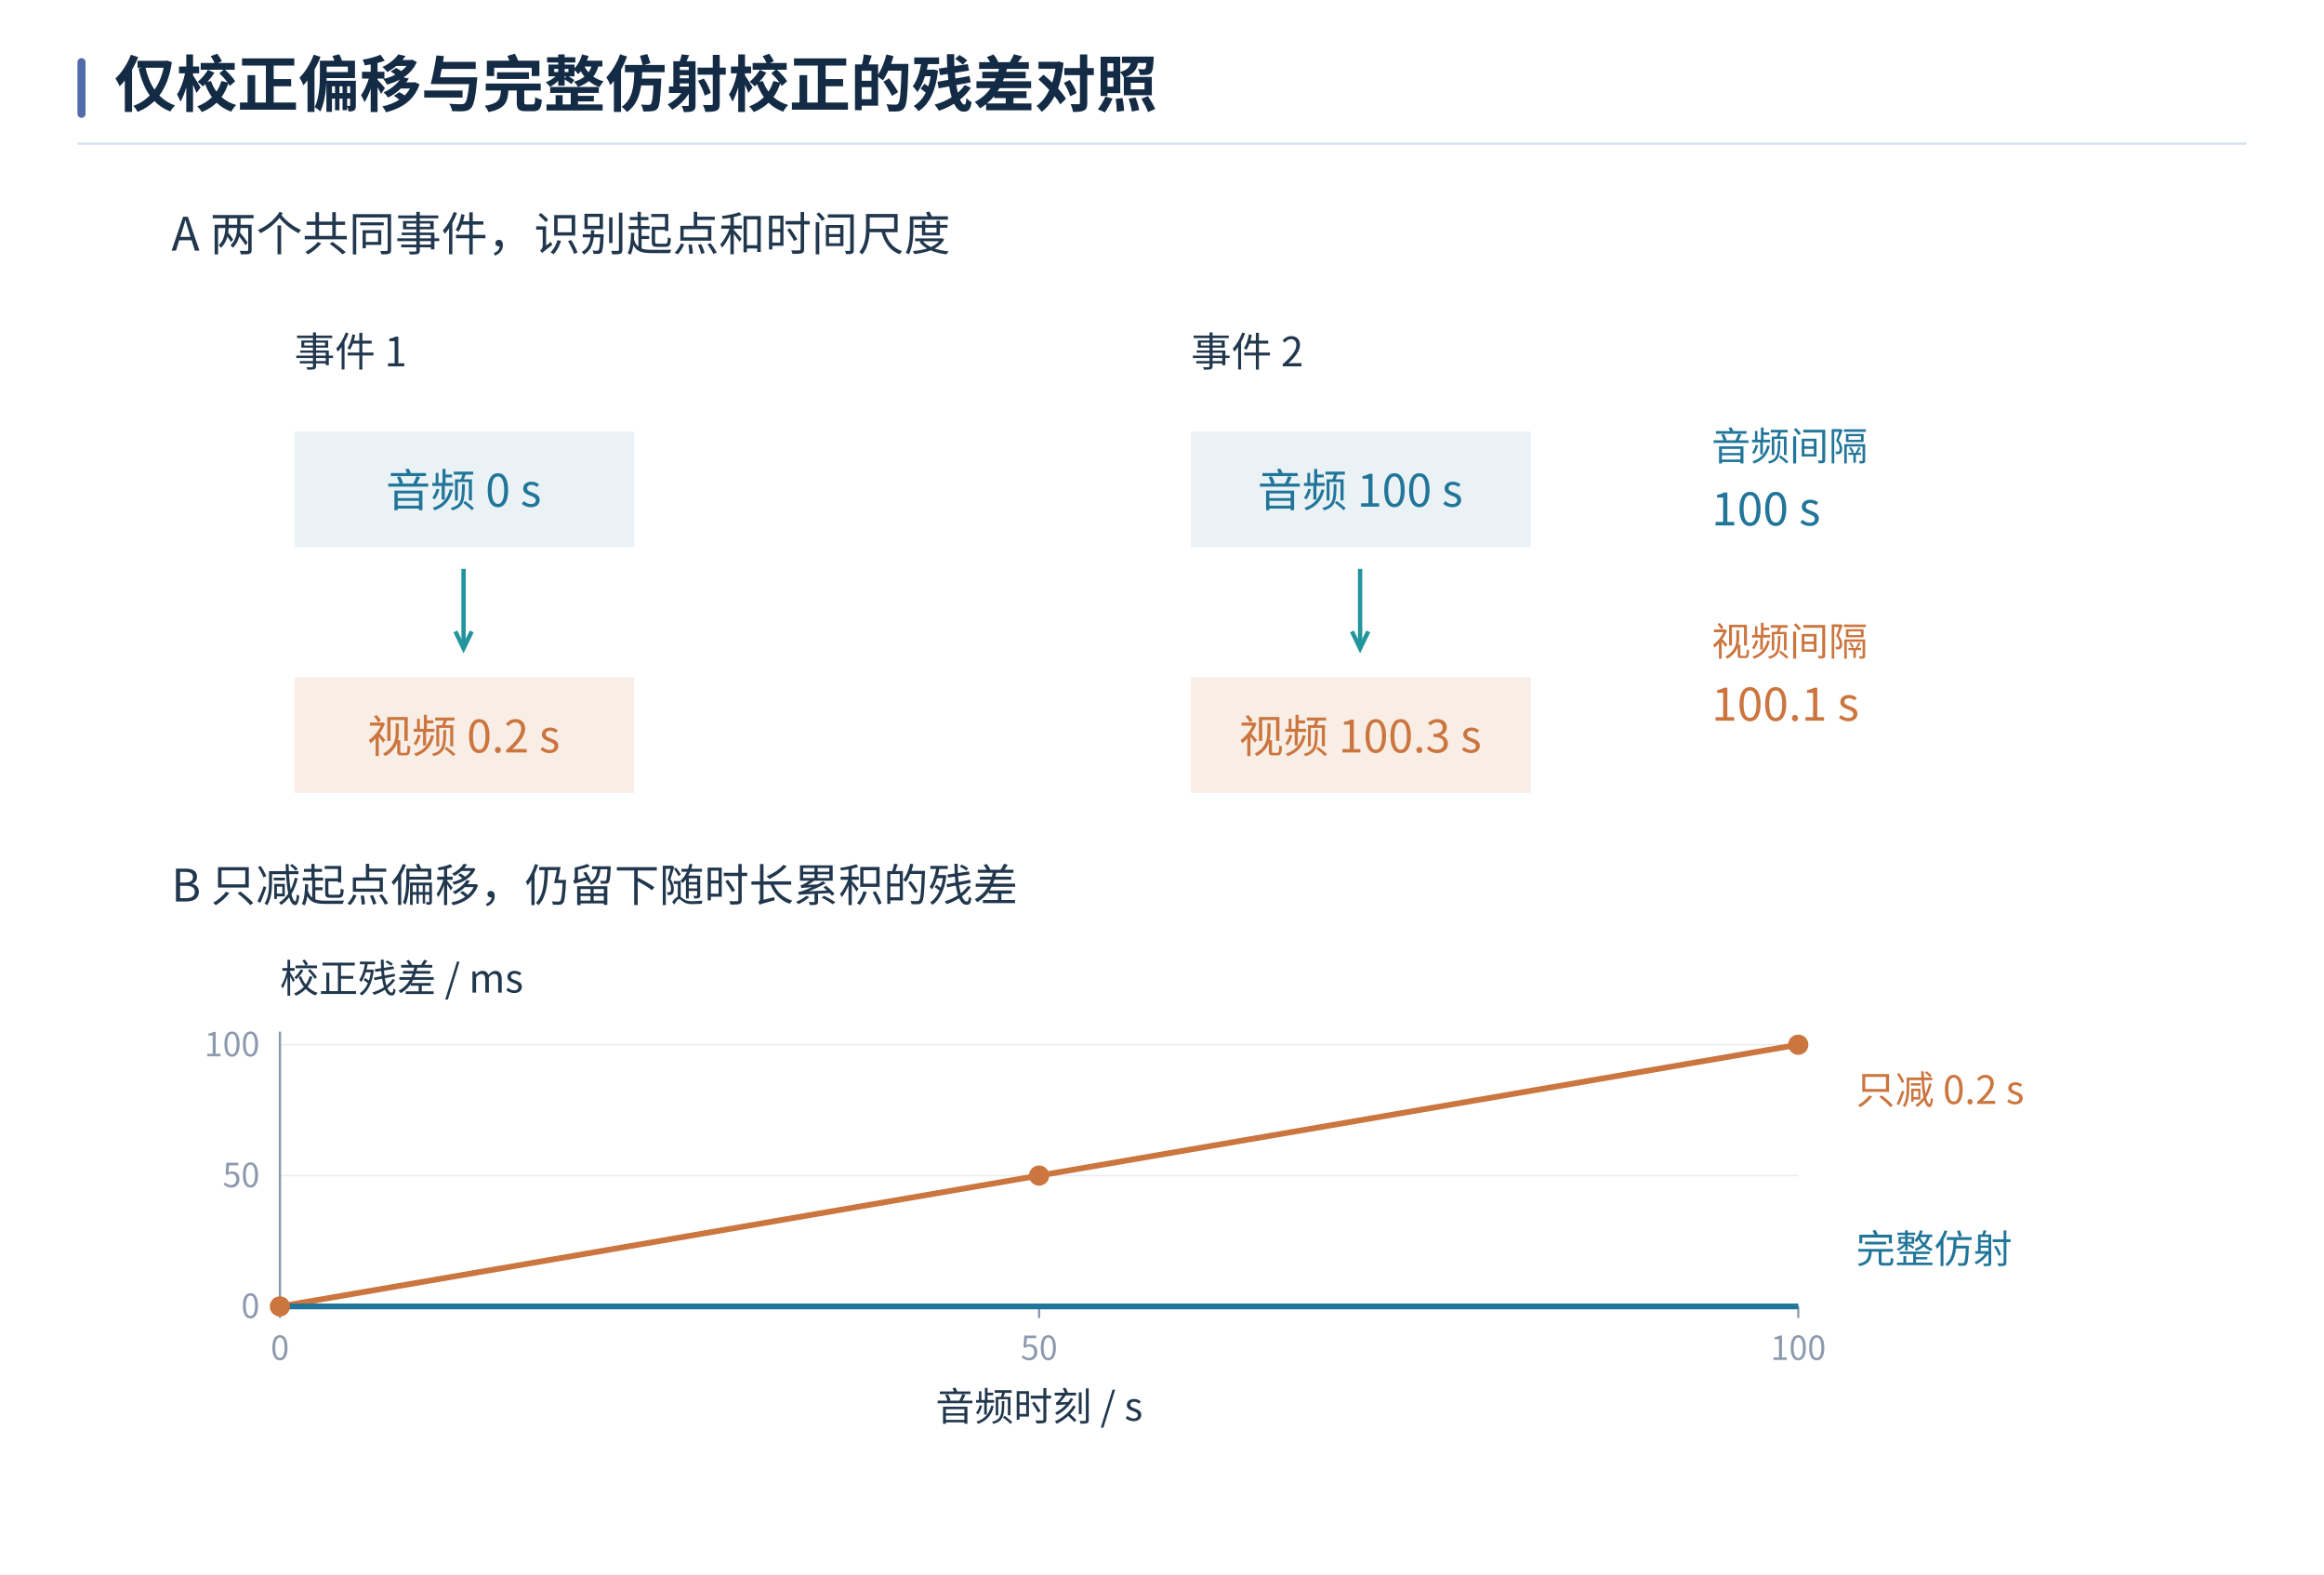
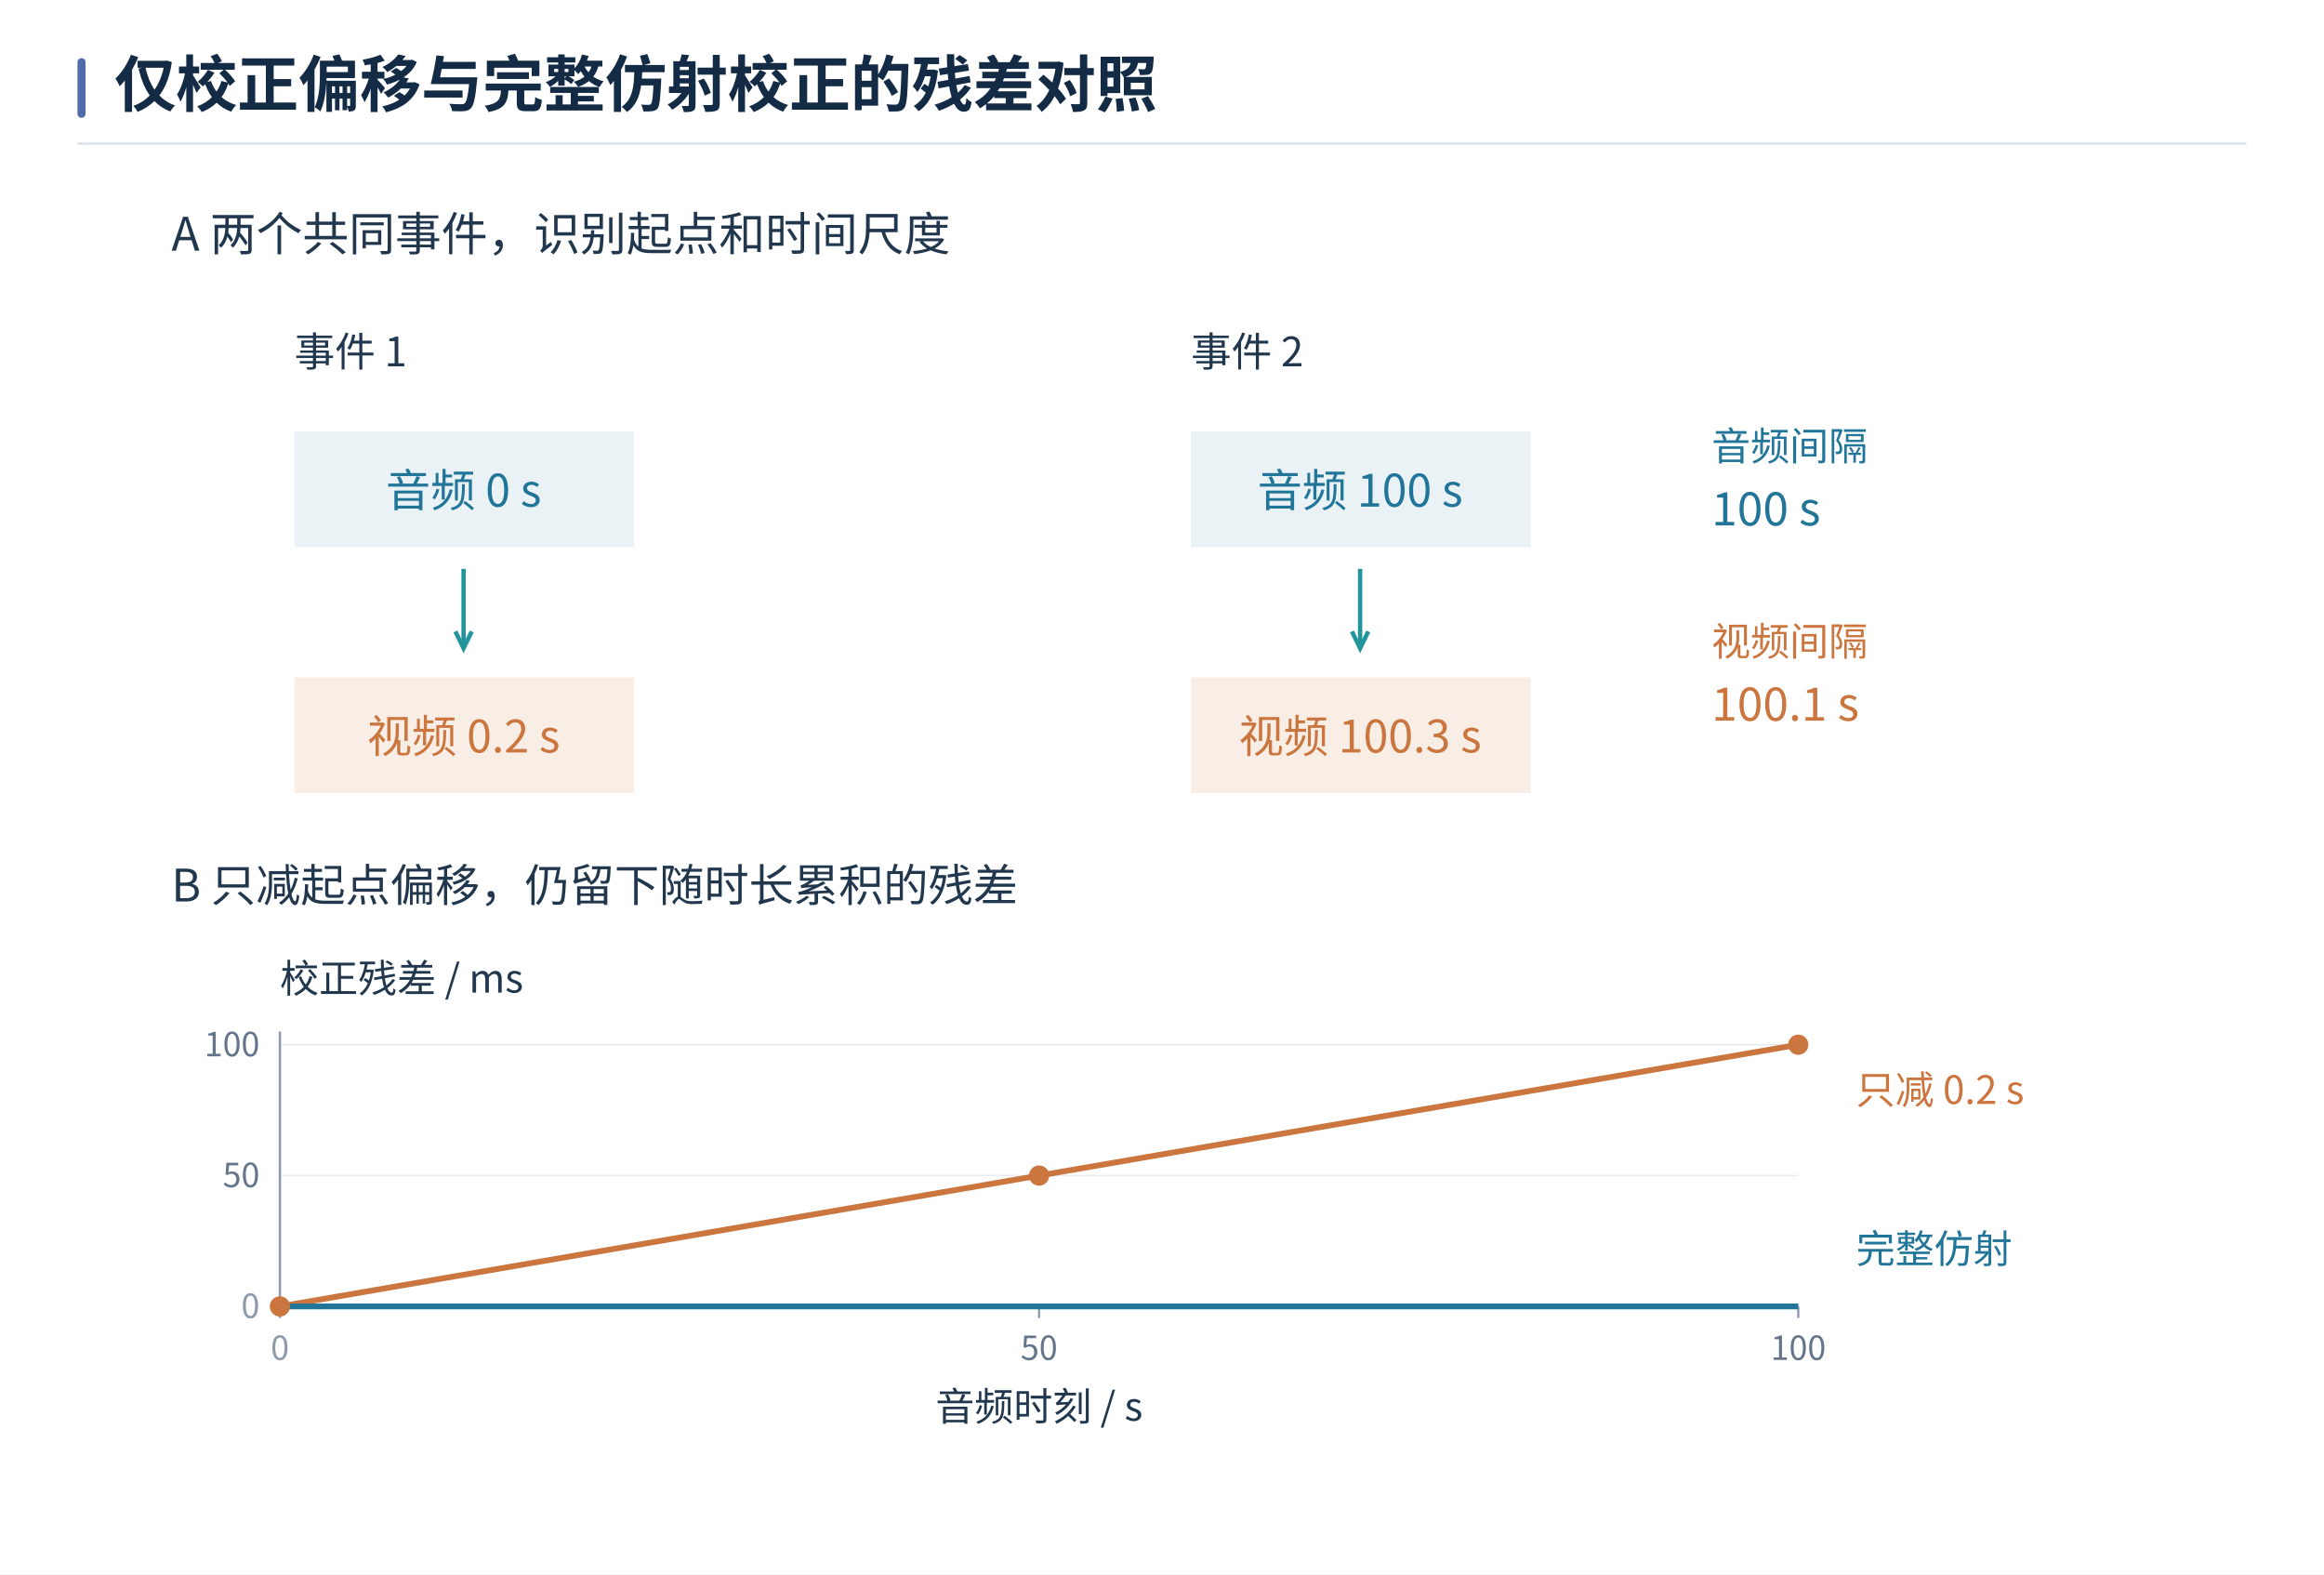
<svg xmlns="http://www.w3.org/2000/svg" width="1440" height="975.28" viewBox="0 0 1440 975.28" role="img" aria-labelledby="book-plate-title">
  <rect width="1440" height="975.28" fill="#ffffff" />
  <g font-family="Microsoft YaHei, Noto Sans CJK SC, Arial, sans-serif">
    <rect x="48" y="36" width="5" height="37" rx="2.5" fill="#526bab" />
    <text x="71" y="66" font-size="38" font-weight="700" fill="#142b45">仅校正偏移与完整仿射校正的残差对照</text>
    <path d="M48 89 H1392" stroke="#d7e1ee" stroke-width="1.4" />
  </g>
  <svg viewBox="0 0 1500 930" width="1344" height="833.28" role="img" x="48" y="106" overflow="hidden">
    <rect width="1500" height="930" fill="white" />
    <g font-family="Microsoft YaHei, Noto Sans CJK SC, sans-serif" fill="#21374d">
      <text x="65" y="55" font-size="32" fill="#21374d" text-anchor="start" font-weight="normal">A  两个共同事件，识别起点和时间尺度</text>
      <text x="150" y="135" font-size="28" fill="#21374d" text-anchor="start" font-weight="normal">事件 1</text>
      <rect x="150" y="180" width="235" height="80" fill="#eaf2f6" stroke="none" stroke-width="1" />
      <text x="267" y="232" font-size="31" fill="#217599" text-anchor="middle" font-weight="normal">音频 0 s</text>
      <line x1="267" y1="275" x2="267" y2="330" stroke="#22959c" stroke-width="3" />
      <path d="M261.345,318.294 L267.000,330.000 L272.655,318.294" fill="none" stroke="#22959c" stroke-width="3" />
      <rect x="150" y="350" width="235" height="80" fill="#f9eee6" stroke="none" stroke-width="1" />
      <text x="267" y="402" font-size="31" fill="#cb753f" text-anchor="middle" font-weight="normal">视频 0.2 s</text>
      <text x="770" y="135" font-size="28" fill="#21374d" text-anchor="start" font-weight="normal">事件 2</text>
      <rect x="770" y="180" width="235" height="80" fill="#eaf2f6" stroke="none" stroke-width="1" />
      <text x="887" y="232" font-size="31" fill="#217599" text-anchor="middle" font-weight="normal">音频 100 s</text>
      <line x1="887" y1="275" x2="887" y2="330" stroke="#22959c" stroke-width="3" />
      <path d="M881.345,318.294 L887.000,330.000 L892.655,318.294" fill="none" stroke="#22959c" stroke-width="3" />
      <rect x="770" y="350" width="235" height="80" fill="#f9eee6" stroke="none" stroke-width="1" />
      <text x="887" y="402" font-size="31" fill="#cb753f" text-anchor="middle" font-weight="normal">视频 100.3 s</text>
      <text x="1130" y="200" font-size="27" fill="#217599" text-anchor="start" font-weight="normal">音频间隔</text>
      <text x="1130" y="245" font-size="32" fill="#217599" text-anchor="start" font-weight="normal">100 s</text>
      <text x="1130" y="335" font-size="27" fill="#cb753f" text-anchor="start" font-weight="normal">视频间隔</text>
      <text x="1130" y="380" font-size="32" fill="#cb753f" text-anchor="start" font-weight="normal">100.1 s</text>
      <text x="65" y="505" font-size="31" fill="#21374d" text-anchor="start" font-weight="normal">B  只减起点偏移，仍留下随时长累积的残差</text>
      <line x1="140" y1="785.0" x2="1190" y2="785.0" stroke="#e8ecf2" stroke-width="1" />
      <text x="126" y="793.0" font-size="23" fill="#8d99ac" text-anchor="end" font-weight="normal">0</text>
      <line x1="140" y1="694.524" x2="1190" y2="694.524" stroke="#e8ecf2" stroke-width="1" />
-       <text x="126" y="702.524" font-size="23" fill="#8d99ac" text-anchor="end" font-weight="normal">50</text>
+       <text x="126" y="702.524" font-size="23" fill="#64748b" text-anchor="end" font-weight="normal">50</text>
      <line x1="140" y1="604.048" x2="1190" y2="604.048" stroke="#e8ecf2" stroke-width="1" />
-       <text x="126" y="612.048" font-size="23" fill="#8d99ac" text-anchor="end" font-weight="normal">100</text>
+       <text x="126" y="612.048" font-size="23" fill="#64748b" text-anchor="end" font-weight="normal">100</text>
      <line x1="140.0" y1="785" x2="140.0" y2="793" stroke="#8d99ac" stroke-width="1.5" />
      <text x="140.0" y="822" font-size="23" fill="#8d99ac" text-anchor="middle" font-weight="normal">0</text>
      <line x1="665.0" y1="785" x2="665.0" y2="793" stroke="#8d99ac" stroke-width="1.5" />
-       <text x="665.0" y="822" font-size="23" fill="#8d99ac" text-anchor="middle" font-weight="normal">50</text>
+       <text x="665.0" y="822" font-size="23" fill="#64748b" text-anchor="middle" font-weight="normal">50</text>
      <line x1="1190.0" y1="785" x2="1190.0" y2="793" stroke="#8d99ac" stroke-width="1.5" />
-       <text x="1190.0" y="822" font-size="23" fill="#8d99ac" text-anchor="middle" font-weight="normal">100</text>
+       <text x="1190.0" y="822" font-size="23" fill="#64748b" text-anchor="middle" font-weight="normal">100</text>
      <line x1="140" y1="595" x2="140" y2="785" stroke="#8d99ac" stroke-width="1.6" />
      <line x1="140" y1="785" x2="1190" y2="785" stroke="#8d99ac" stroke-width="1.6" />
      <text x="665.0" y="864" font-size="27" fill="#21374d" text-anchor="middle" font-weight="normal">音频时刻 / s</text>
      <text x="140" y="568" font-size="27" fill="#21374d" text-anchor="start" font-weight="normal">校正残差 / ms</text>
      <path d="M140.000,785.000 L1190.000,604.048" fill="none" stroke="#cb753f" stroke-width="4" />
      <path d="M140.000,785.000 L1190.000,785.000" fill="none" stroke="#217599" stroke-width="4" />
      <circle cx="140.0" cy="785.0" r="7" fill="#cb753f" stroke="none" stroke-width="1" />
      <circle cx="665.0" cy="694.524" r="7" fill="#cb753f" stroke="none" stroke-width="1" />
      <circle cx="1190.0" cy="604.048" r="7" fill="#cb753f" stroke="none" stroke-width="1" />
      <text x="1230" y="645" font-size="27" fill="#cb753f" text-anchor="start" font-weight="normal">只减 0.2 s</text>
      <text x="1230" y="755" font-size="27" fill="#217599" text-anchor="start" font-weight="normal">完整仿射</text>
    </g>
  </svg>
</svg>
